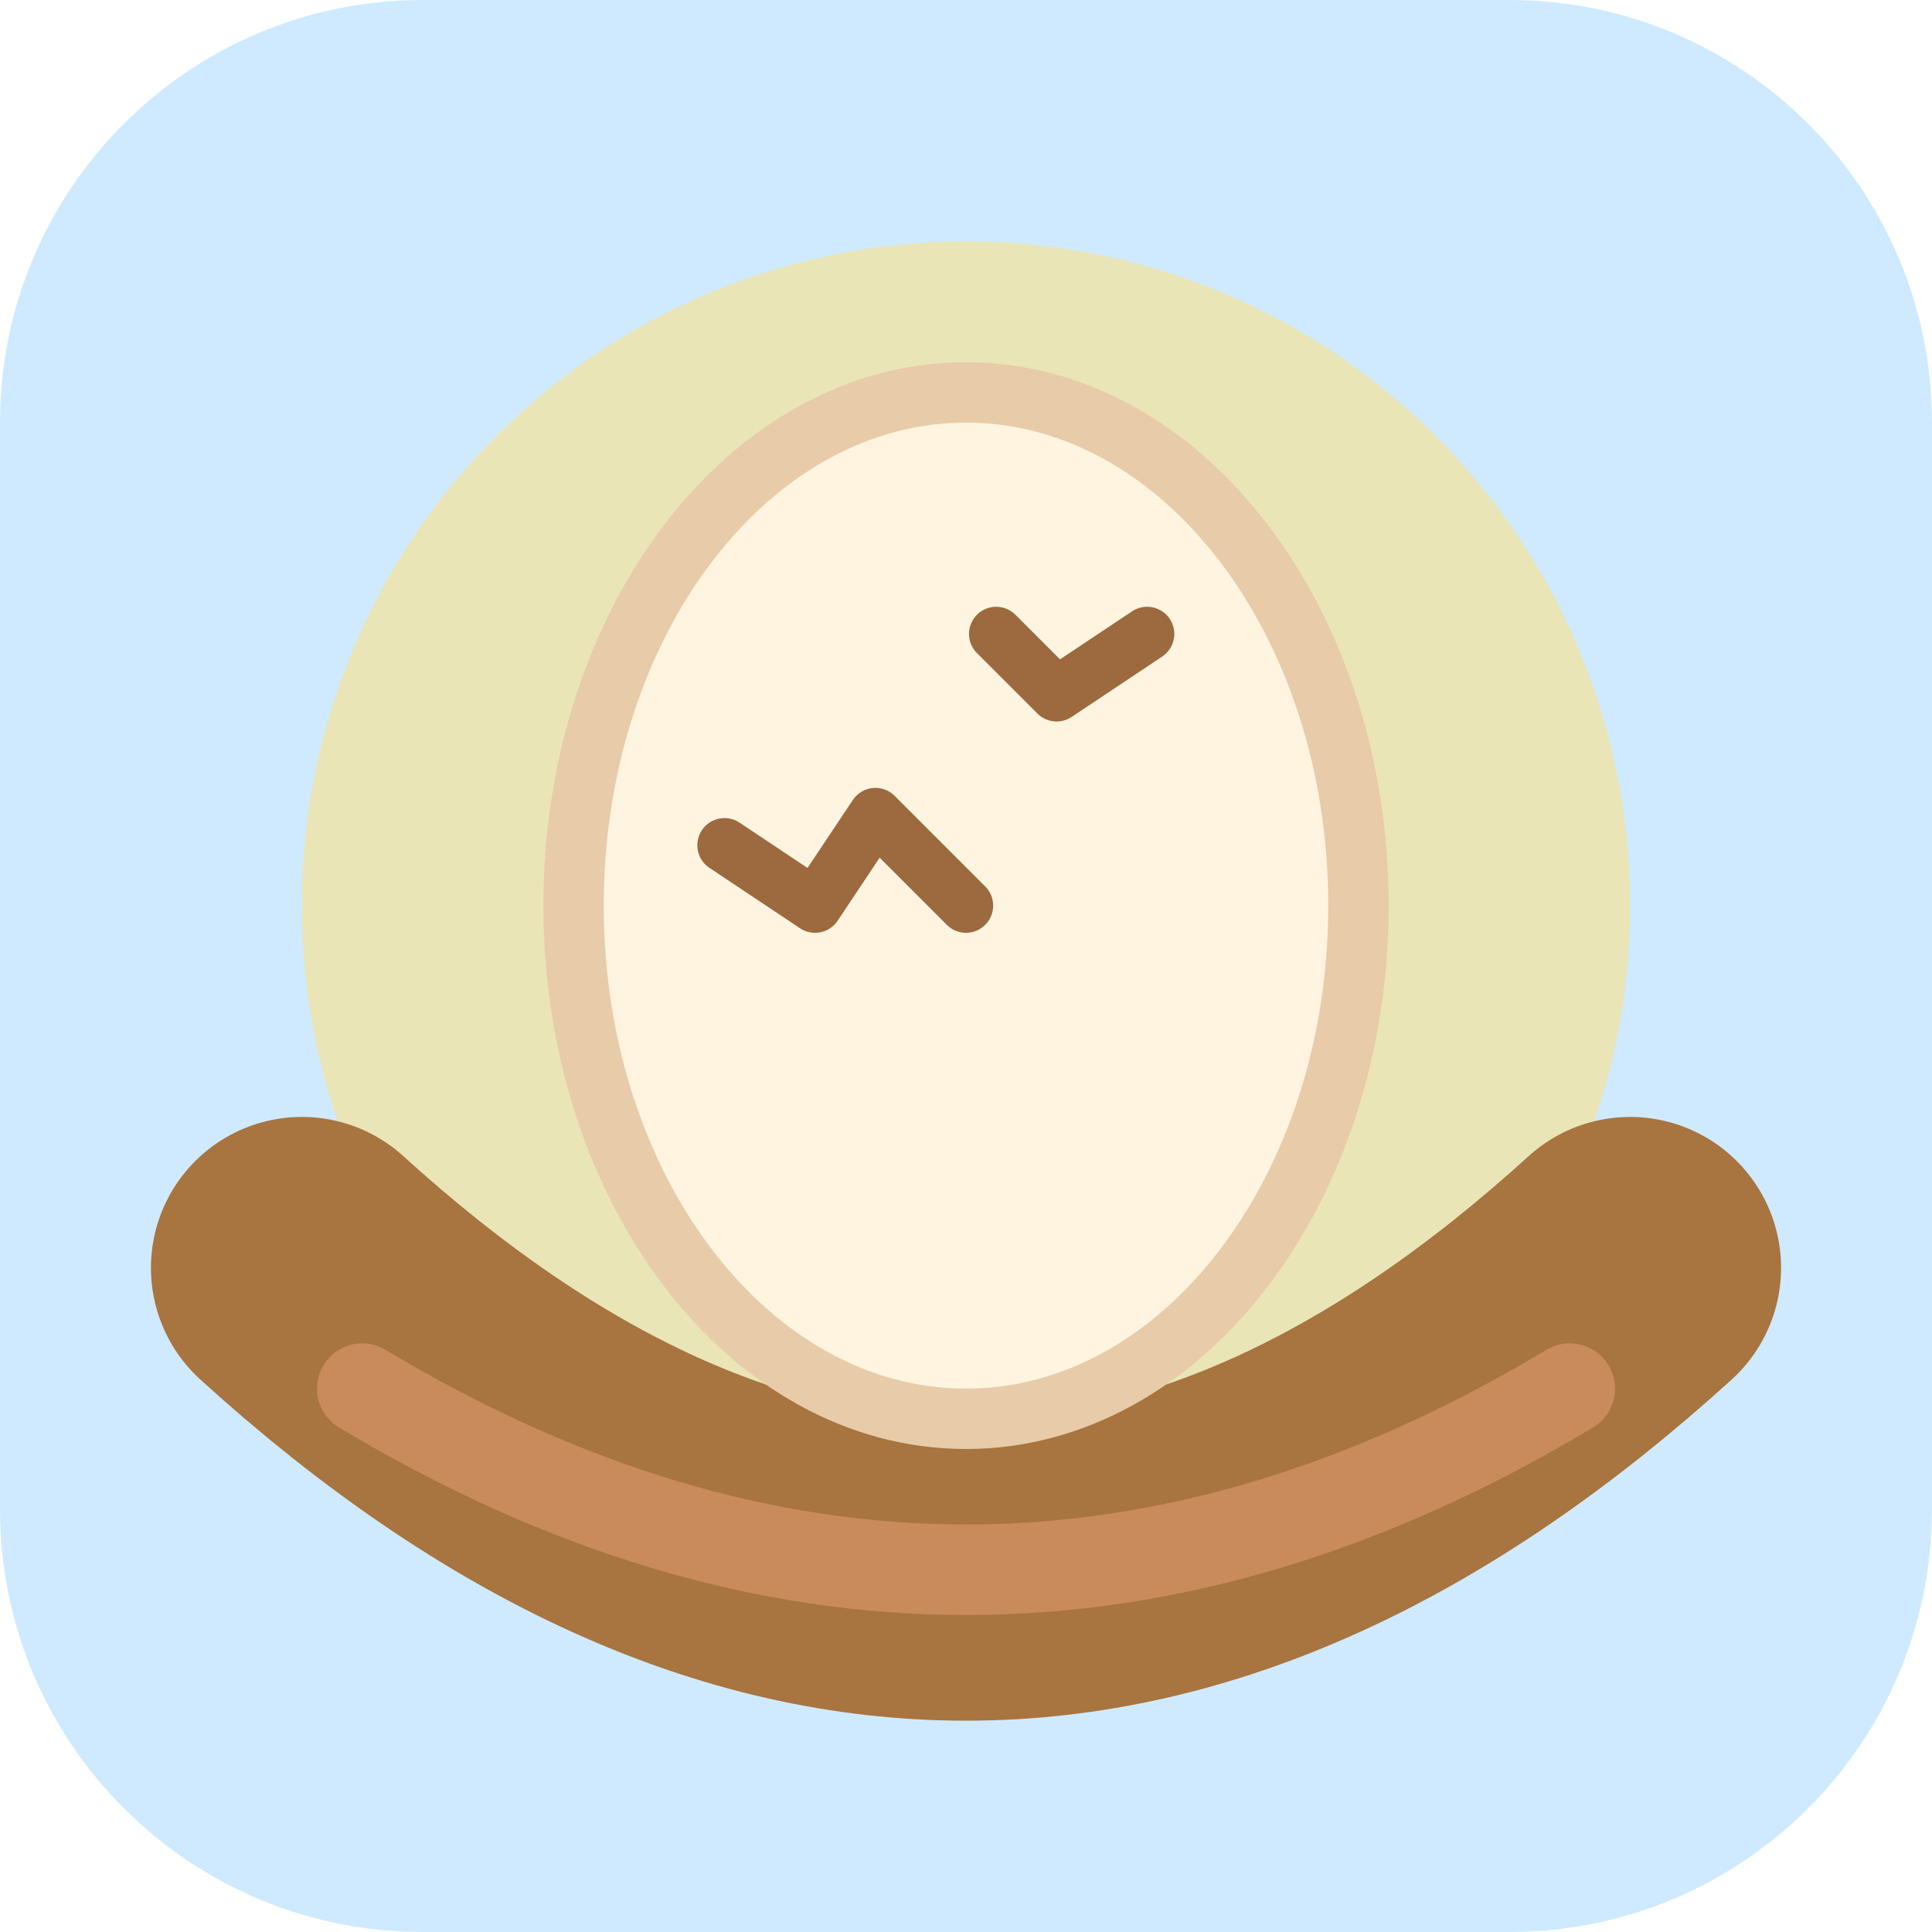
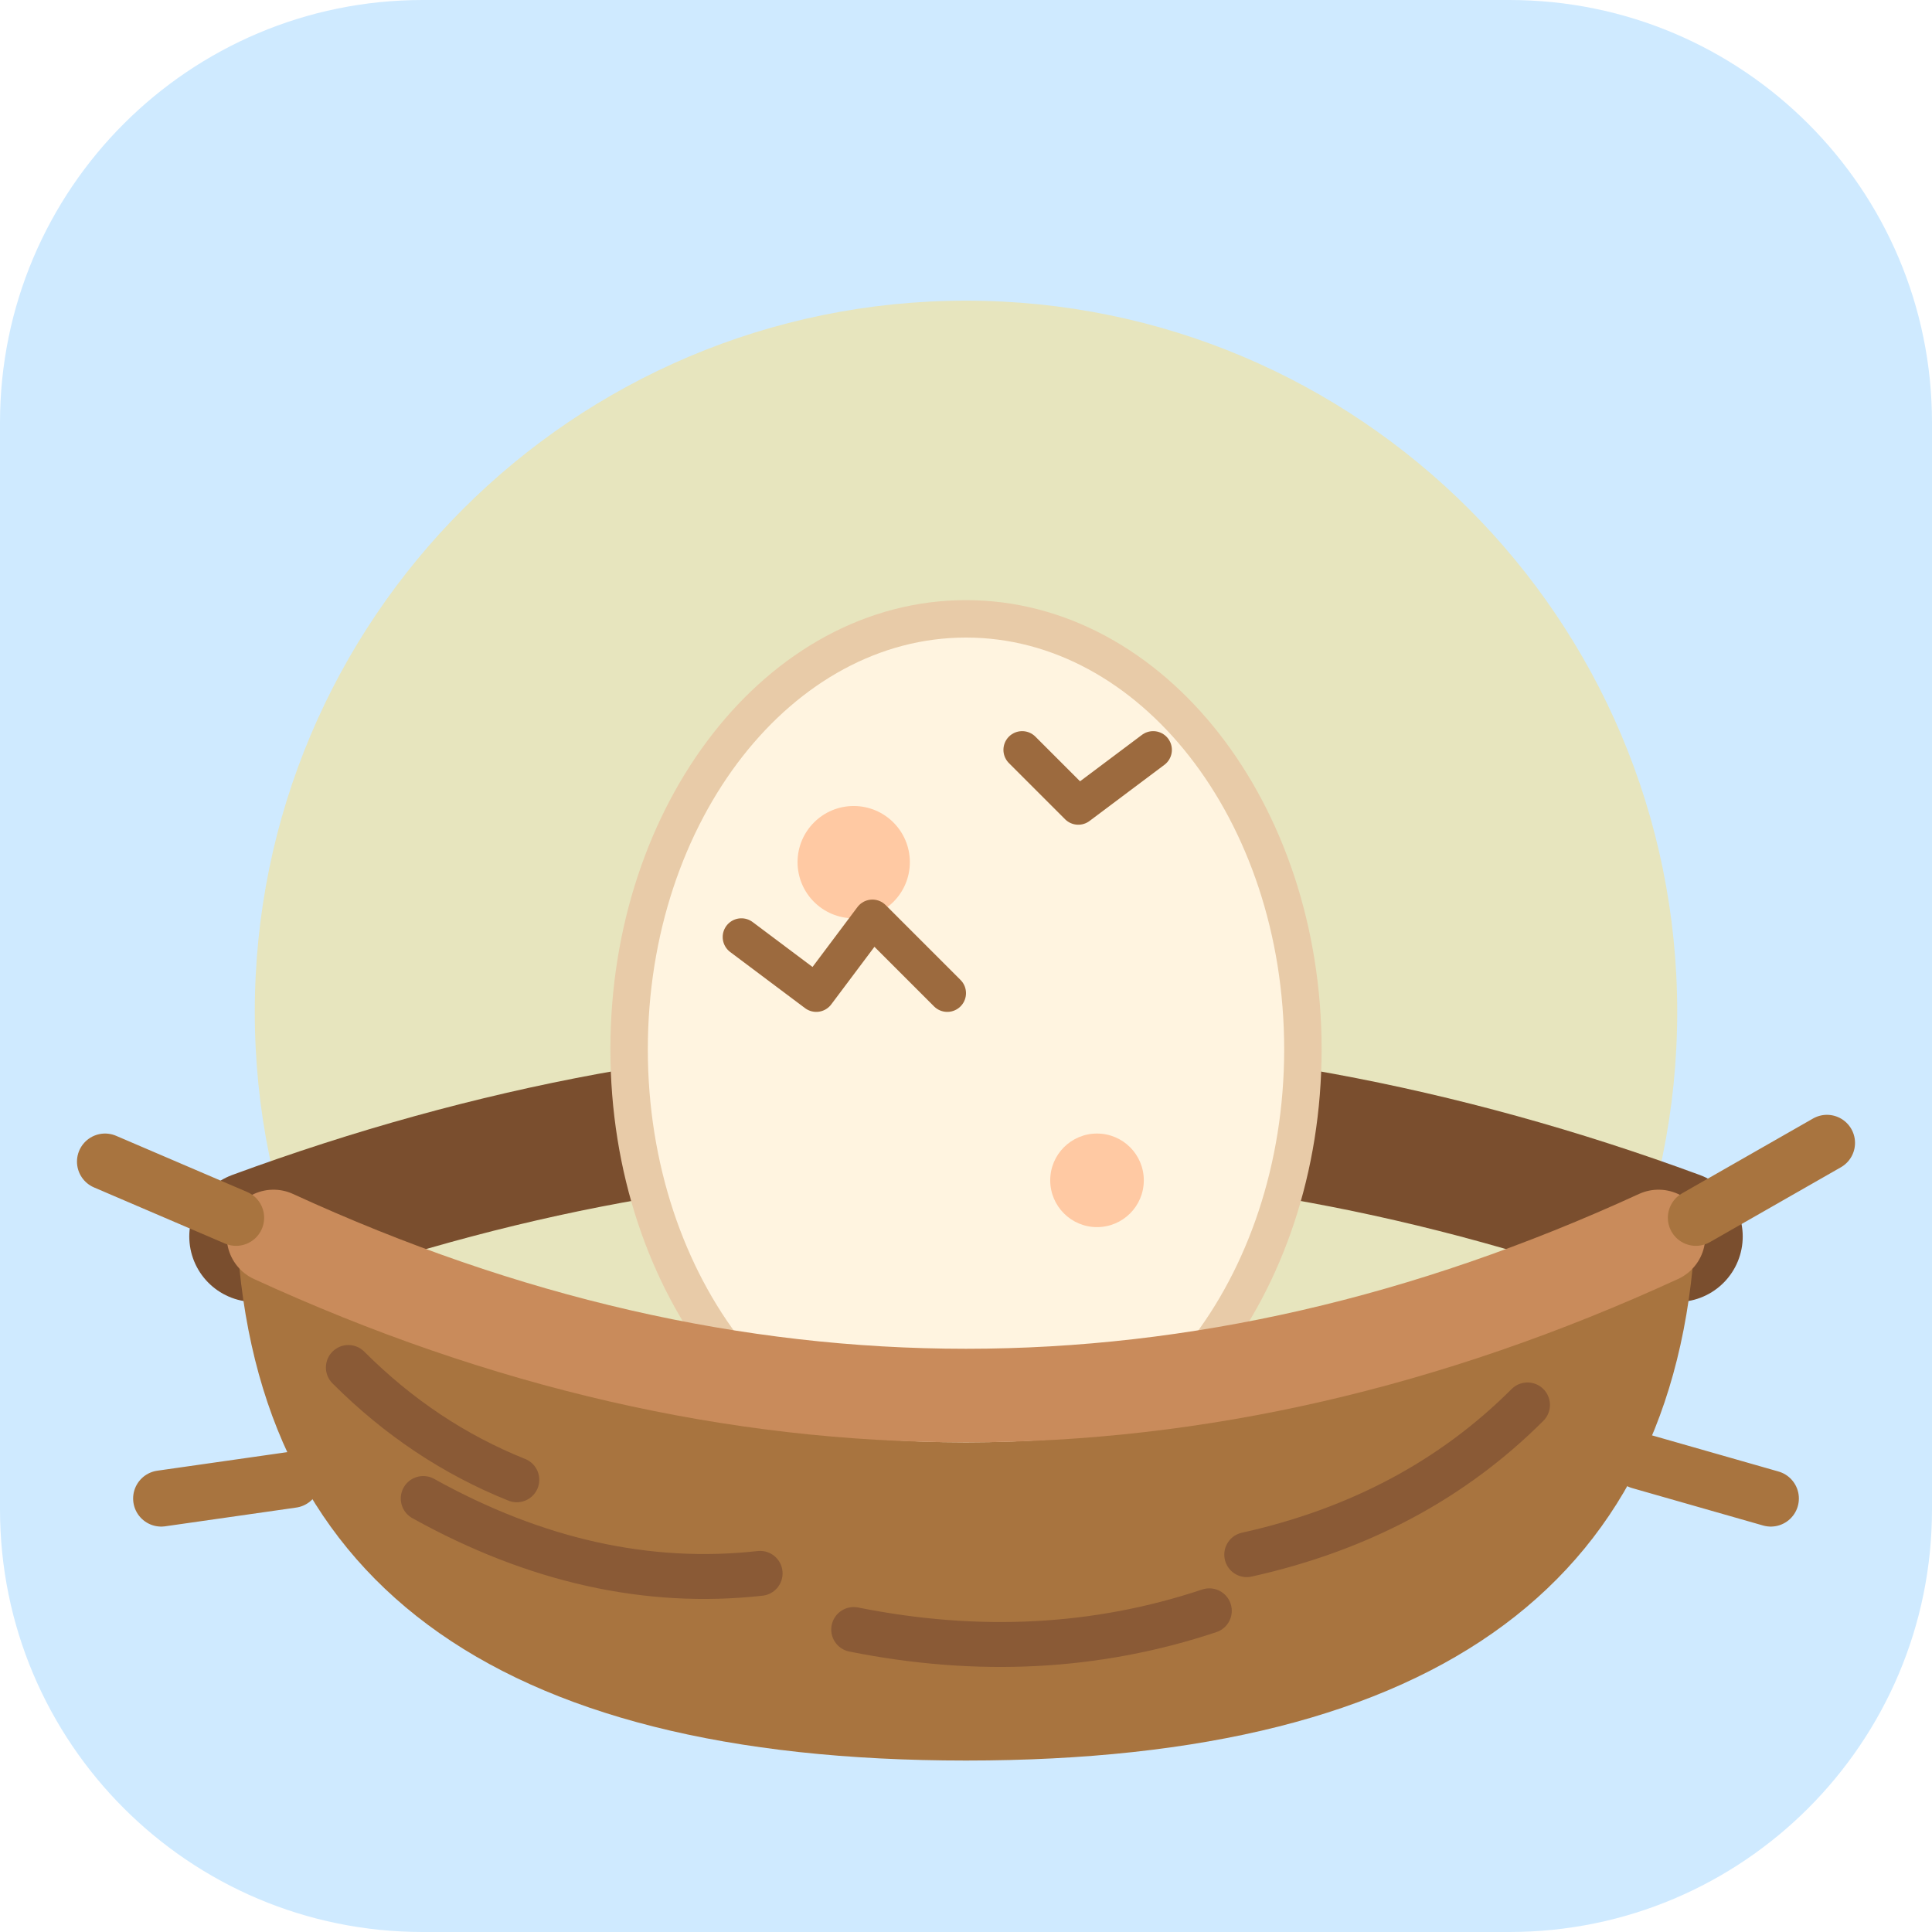
<svg xmlns="http://www.w3.org/2000/svg" viewBox="0 0 64 64">
  <rect width="64" height="64" rx="14" fill="#cfeaff" />
-   <circle cx="32" cy="30" r="22" fill="#ffe07a" fill-opacity=".55" />
-   <path d="M10 42Q32 62 54 42" stroke="#a8743f" stroke-width="10" fill="none" stroke-linecap="round" />
-   <ellipse cx="32" cy="30" rx="13" ry="17" fill="#fff4e0" stroke="#e8cba8" stroke-width="2" />
-   <path d="M24 28l3 2l2-3l3 3M33 21l2 2l3-2" stroke="#9c6a3e" fill="none" stroke-width="1.8" stroke-linecap="round" stroke-linejoin="round" />
-   <path d="M12 46Q32 58 52 46" stroke="#c98b5b" stroke-width="3" fill="none" stroke-linecap="round" />
+   <g transform="translate(32 36) scale(0.62)">
+     <circle cx="0" cy="-4" r="38" fill="#ffe07a" fill-opacity="0.49" />
+     <path d="M-38 8Q0 -6 38 8" stroke="#7a4e2e" stroke-width="7" fill="none" stroke-linecap="round" />
+     <g>
+       <ellipse cx="0" cy="-2" rx="18" ry="23" fill="#fff4e0" stroke="#e8cba8" stroke-width="2" />
+       <circle cx="-6" cy="-12" r="3" fill="#ffc9a3" />
+       <circle cx="7" cy="5" r="2.5" fill="#ffc9a3" />
+       <path d="M-12 -8l4 3l3-4l4 4" stroke="#9c6a3e" fill="none" stroke-width="2" stroke-linecap="round" stroke-linejoin="round" />
+       <path d="M3 -18l3 3l4-3" stroke="#9c6a3e" fill="none" stroke-width="2" stroke-linecap="round" stroke-linejoin="round" />
+     </g>
+     <path d="M-39 7Q-38 36 0 36Q38 36 39 7Q20 19 0 19Q-20 19 -39 7Z" fill="#a8743f" />
+     <path d="M-37 8Q0 25 37 8" stroke="#c98b5b" stroke-width="5" fill="none" stroke-linecap="round" />
+     <path d="M-29 22q9 5 18 4M-6 29q10 2 19-1M15 25q9-2 15-8M-33 15q4 4 9 6" stroke="#8a5a36" stroke-width="2.4" fill="none" stroke-linecap="round" />
+     <path d="M-39 7l-7-3M39 7l7-4M-36 21l-7 1M36 20l7 2" stroke="#a8743f" stroke-width="3" stroke-linecap="round" />
+   </g>
</svg>
